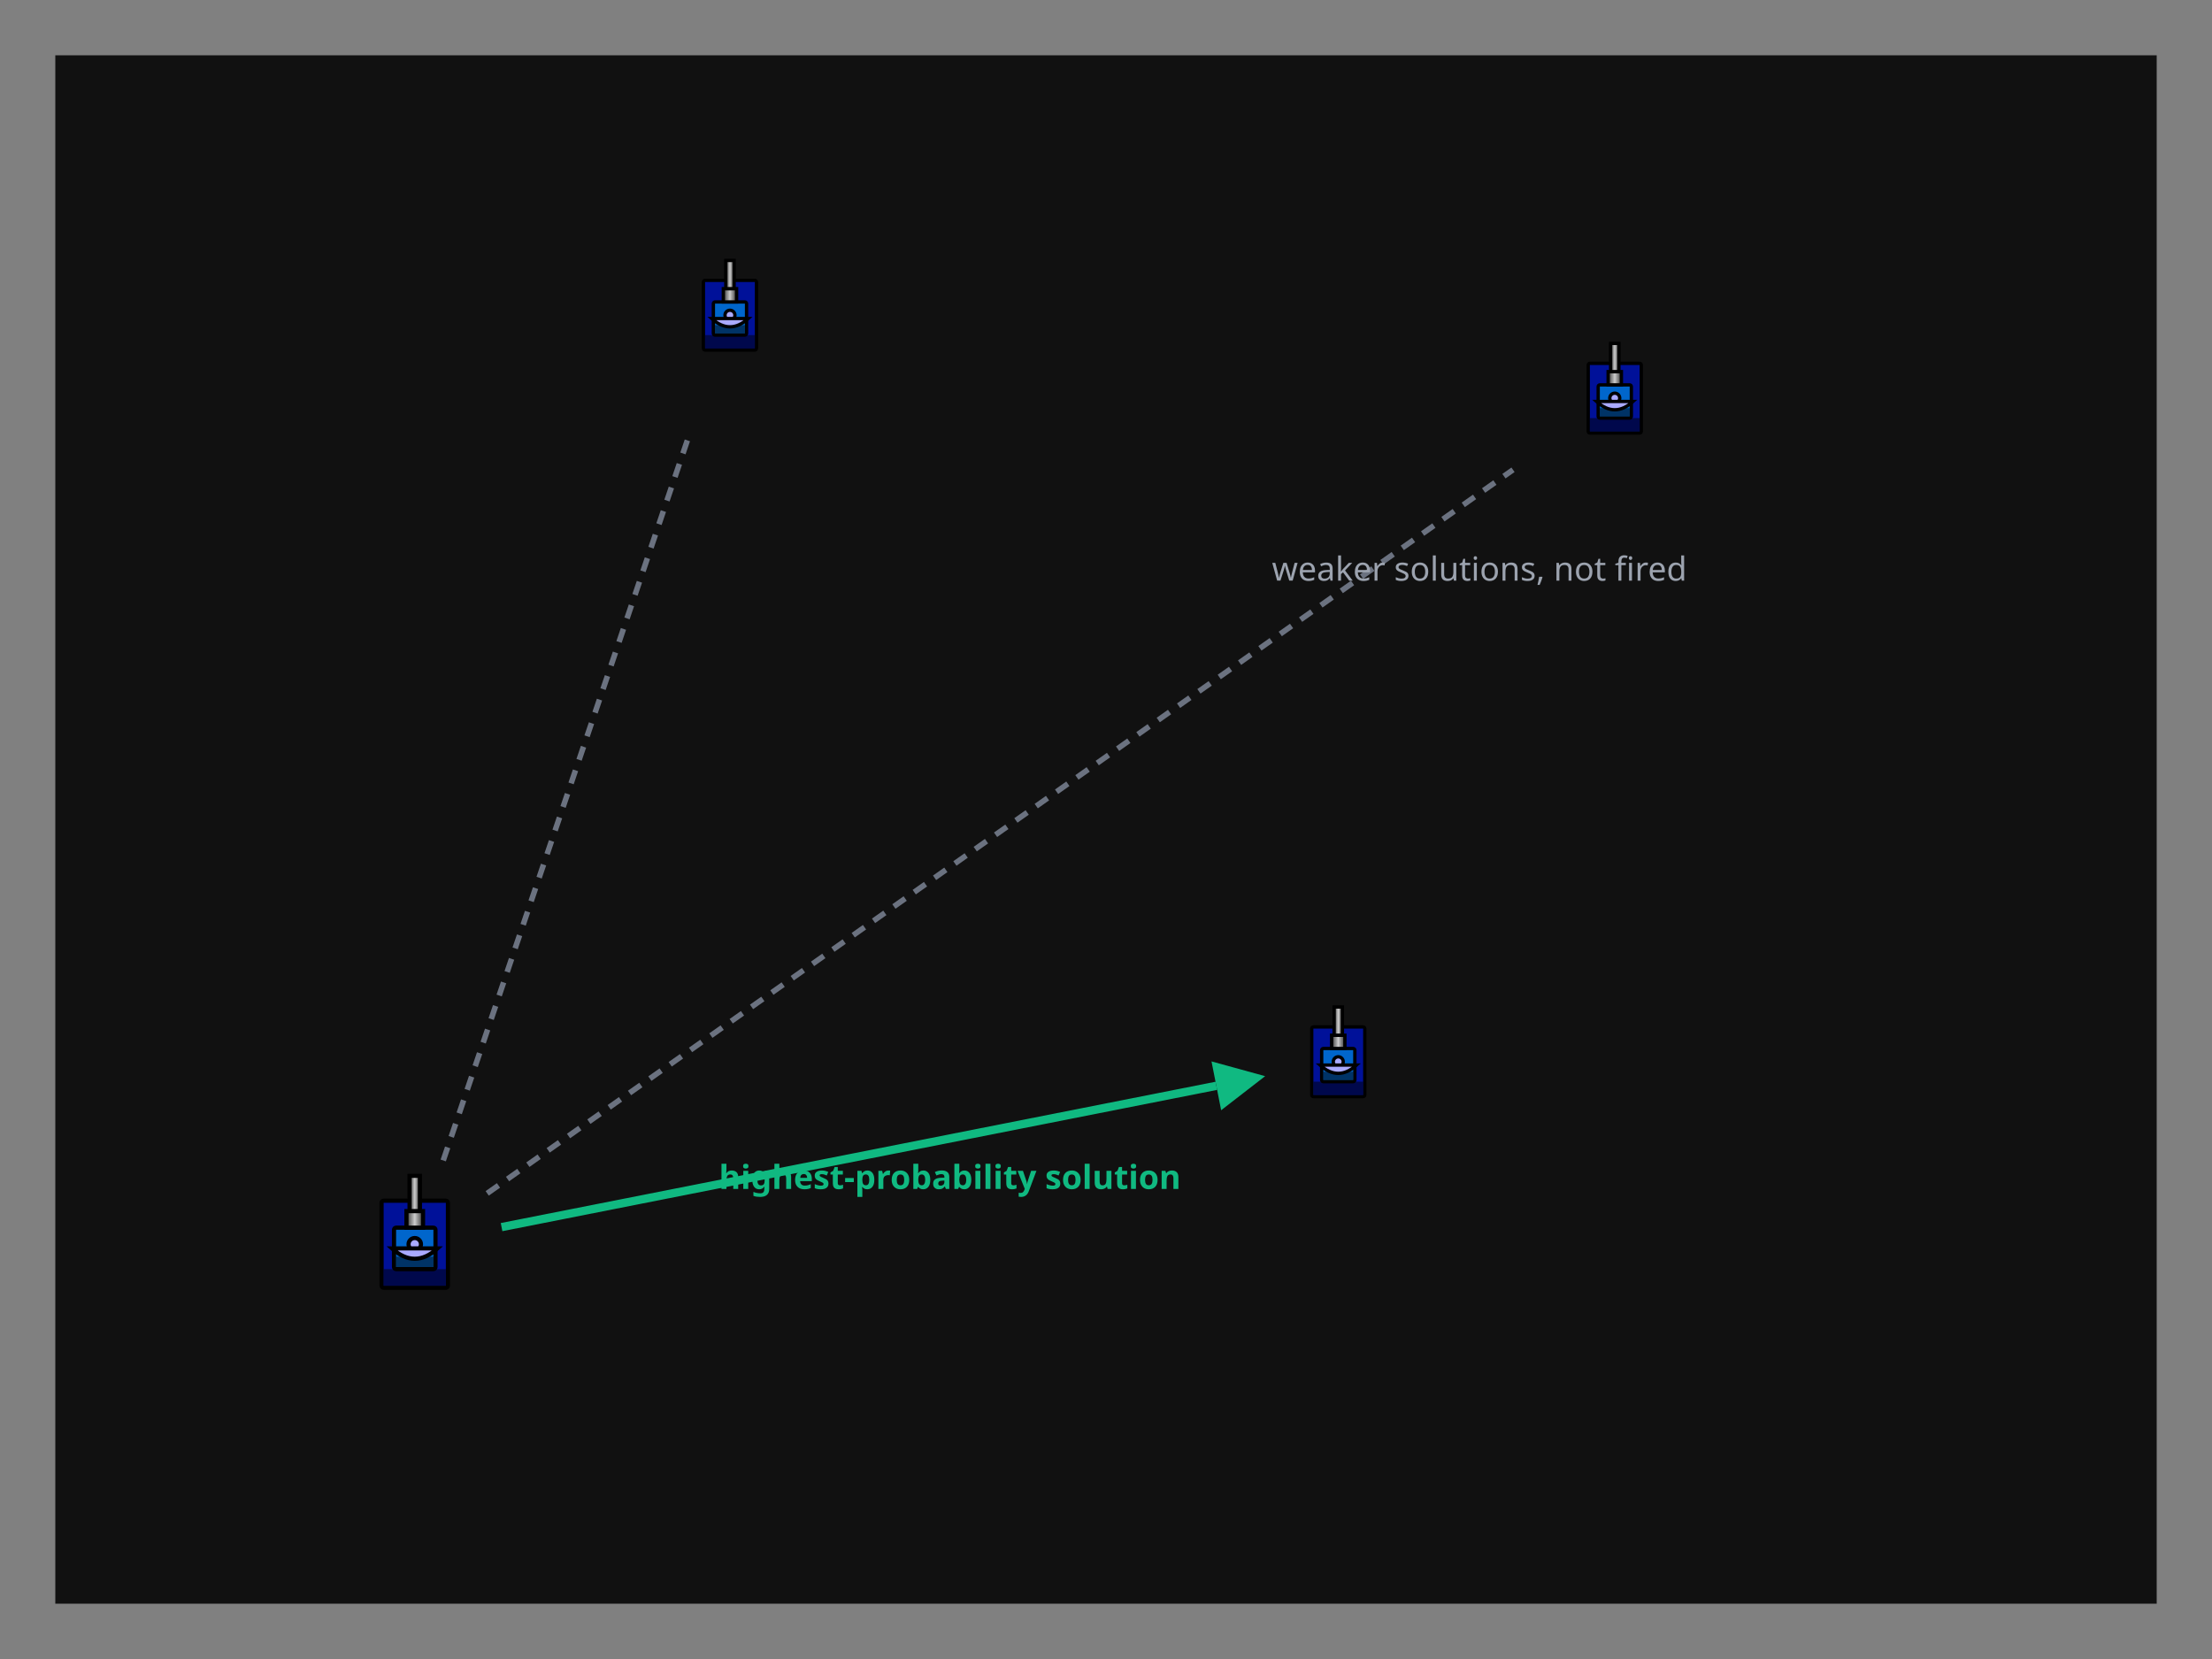
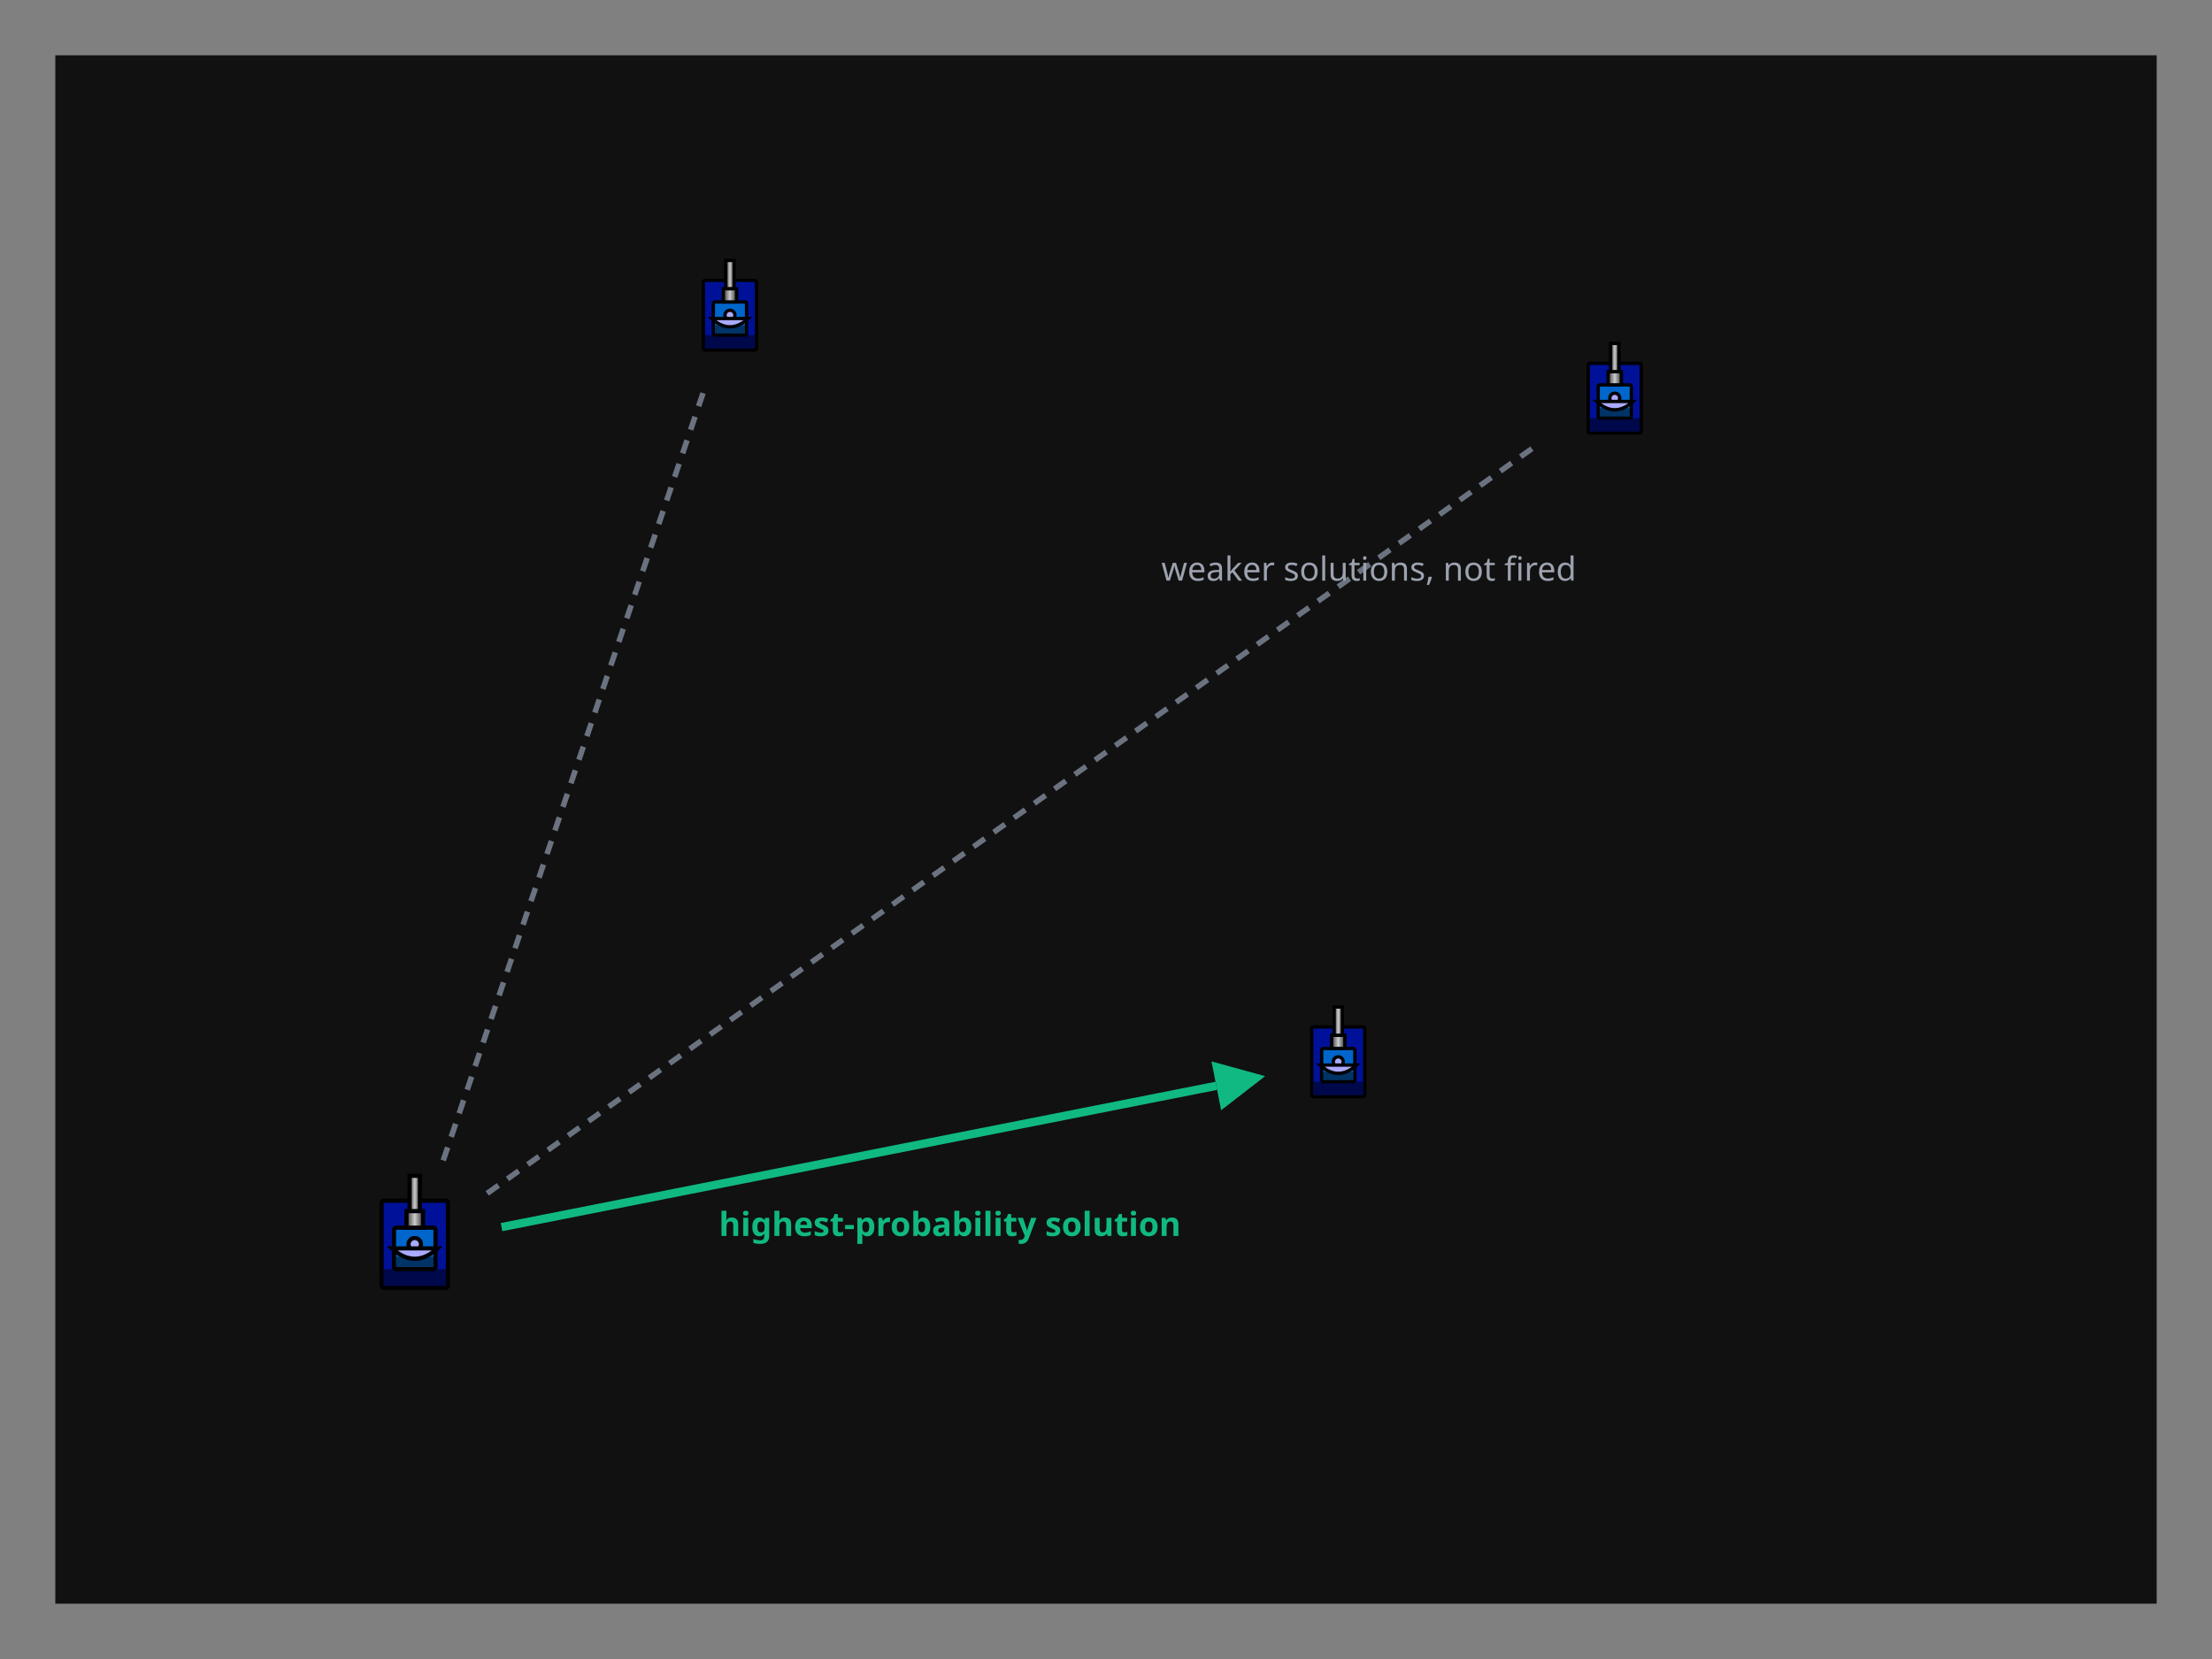
<svg xmlns="http://www.w3.org/2000/svg" version="1.1" width="1000" height="750" viewBox="0 0 8000 6000" role="img" aria-labelledby="title desc">
  <style>
    .text { font: 150px sans-serif; }
    .small { font: 120px sans-serif; }
    .bold { font-weight: bold; }
  </style>
  <marker id="arrow-green" markerWidth="20" markerHeight="20" refX="6" refY="3" orient="auto">
    <polygon points="6 0, 12 3, 6 6" fill="#10B981" />
  </marker>
  <rect x="0" y="0" width="8000" height="6000" fill="grey" />
  <rect x="200" y="200" width="7600" height="5600" fill="#111" />
-   <line x1="1762" y1="4316" x2="5472" y2="1699" stroke="#6B7280" stroke-width="20" stroke-dasharray="50 40" />
-   <line x1="1603" y1="4197" x2="2495" y2="1566" stroke="#6B7280" stroke-width="20" stroke-dasharray="50 40" />
+   <line x1="1603" y1="4197" x2="2550" y2="1400" stroke="#6B7280" stroke-width="20" stroke-dasharray="50 40" />
+   <line x1="1762" y1="4316" x2="5572" y2="1600" stroke="#6B7280" stroke-width="20" stroke-dasharray="50 40" />
  <line x1="1814" y1="4438" x2="4399" y2="3927" stroke="#10B981" stroke-width="30" marker-end="url(#arrow-green)" />
  <use href="#tank" transform="translate(1200, 4200) scale(0.75)" style="--body-rotation:30deg; --turret-rotation:30deg; --radar-rotation:30deg;" />
  <use href="#tank" transform="translate(4600, 3600) scale(0.6)" style="--tank-body-color:#c00; --tank-turret-color:#e22; --tank-radar-color:#faa;               --body-rotation:200deg; --turret-rotation:200deg; --radar-rotation:200deg;" />
  <use href="#tank" transform="translate(5600, 1200) scale(0.6)" style="--tank-body-color:#c00; --tank-turret-color:#e22; --tank-radar-color:#faa;               --body-rotation:240deg; --turret-rotation:240deg; --radar-rotation:240deg;" />
  <use href="#tank" transform="translate(2400, 900) scale(0.6)" style="--tank-body-color:#c00; --tank-turret-color:#e22; --tank-radar-color:#faa;               --body-rotation:120deg; --turret-rotation:120deg; --radar-rotation:120deg;" />
-   <text class="small bold" x="2600" y="4300" fill="#10B981">highest-probability solution</text>
-   <text class="small" x="4600" y="2100" fill="#9CA3AF">weaker solutions, not fired</text>
+   <text class="small bold" x="2600" y="4470" fill="#10B981">highest-probability solution</text>
+   <text class="small" x="4200" y="2100" fill="#9CA3AF">weaker solutions, not fired</text>
  <defs>
    <style>
      .tank-body, .tank-turret, .tank-radar {
      transform-origin: 400px 400px;
      }
      .tank-body {
      transform: rotate(var(--body-rotation, 0deg));
      }
      .tank-turret {
      transform: rotate(var(--turret-rotation, 0deg));
      }
      .tank-radar {
      transform: rotate(var(--radar-rotation, 0deg));
      }
      svg {
      --tank-body-color: #019;
      --tank-turret-color: #06c;
      --tank-radar-color: #aaf;
      --left-belt-track-1: inline;
      --left-belt-track-2: none;
      --left-belt-track-3: none;
      --right-belt-track-1: none;
      --right-belt-track-2: inline;
      --right-belt-track-3: none;
      }
      .tank-body-fill {
      fill: var(--tank-body-color, #019);
      }
      .tank-turret-fill {
      fill: var(--tank-turret-color, #06c);
      }
      .tank-radar-fill {
      fill: var(--tank-radar-color, #aaf);
      }
      .left-belt, .right-belt {
      display: none;
      }
      .left-belt.track1 {
      display: var(--left-belt-track-1, none);
      }
      .left-belt.track2 {
      display: var(--left-belt-track-2, none);
      }
      .left-belt.track3 {
      display: var(--left-belt-track-3, none);
      }
      .right-belt.track1 {
      display: var(--right-belt-track-1, none);
      }
      .right-belt.track2 {
      display: var(--right-belt-track-2, none);
      }
      .right-belt.track3 {
      display: var(--right-belt-track-3, none);
      }
    </style>
    <linearGradient id="cannon-grad" x1="0%" y1="0%" x2="100%" y2="0%">
      <stop offset="0%" stop-color="#333" />
      <stop offset="50%" stop-color="#CCC" />
      <stop offset="100%" stop-color="#333" />
    </linearGradient>
    <symbol id="link0">
      <rect x="5" y="55" width="125" height="25" fill="#aaaaaa" />
      <rect x="10" y="70" width="116" height="35" fill="#666666" rx="10" ry="10" />
      <rect x="5" y="55" width="125" height="50" fill="none" stroke="black" stroke-width="10" rx="10" ry="10" />
    </symbol>
    <symbol id="link30">
      <rect x="5" y="55" width="125" height="25" fill="#939393" />
      <rect x="10" y="70" width="116" height="30" fill="#585858" rx="10" ry="10" />
      <rect x="5" y="55" width="125" height="42" fill="none" stroke="black" stroke-width="10" rx="10" ry="10" />
    </symbol>
    <symbol id="link60">
      <rect x="5" y="55" width="125" height="20" fill="#555555" />
      <rect x="5" y="55" width="125" height="20" fill="none" stroke="black" stroke-width="10" rx="10" ry="10" />
    </symbol>
    <symbol id="main-track">
      <rect x="20" y="75" width="95" height="450" fill="#333333" stroke="black" stroke-width="10" />
    </symbol>
    <symbol id="track1">
      <use href="#main-track" />
      <use href="#link30" />
      <use href="#link0" y="60" />
      <use href="#link0" y="140" />
      <use href="#link0" y="220" />
      <use href="#link0" y="300" />
      <use href="#link0" y="380" />
      <use href="#link30" y="448" />
    </symbol>
    <symbol id="track2">
      <use href="#main-track" />
      <use href="#link60" />
      <use href="#link0" y="33" />
      <use href="#link0" y="113" />
      <use href="#link0" y="193" />
      <use href="#link0" y="273" />
      <use href="#link0" y="353" />
      <use href="#link0" y="433" />
    </symbol>
    <symbol id="track3">
      <use href="#main-track" />
      <use href="#link0" y="7" />
      <use href="#link0" y="87" />
      <use href="#link0" y="167" />
      <use href="#link0" y="247" />
      <use href="#link0" y="327" />
      <use href="#link0" y="407" />
      <use href="#link60" y="470" />
    </symbol>
    <symbol id="body">
      <use href="#track1" x="150" y="100" class="left-belt track1" />
      <use href="#track2" x="150" y="100" class="left-belt track2" />
      <use href="#track3" x="150" y="100" class="left-belt track3" />
      <use href="#track1" x="515" y="100" class="right-belt track1" />
      <use href="#track2" x="515" y="100" class="right-belt track2" />
      <use href="#track3" x="515" y="100" class="right-belt track3" />
      <rect class="tank-body-fill" x="240" y="190" width="320" height="420" stroke="black" stroke-width="20" rx="10" ry="10" />
      <rect x="250" y="520" width="300" height="80" opacity="0.5" />
    </symbol>
    <symbol id="turret">
      <rect class="tank-turret-fill" x="300" y="320" width="200" height="200" stroke="black" stroke-width="20" rx="10" ry="10" />
      <rect x="310" y="460" width="180" height="50" fill="black" opacity="0.5" />
      <rect x="360" y="240" width="80" height="80" fill="url(#cannon-grad)" stroke="black" stroke-width="20" />
      <rect x="375" y="70" width="50" height="170" fill="url(#cannon-grad)" stroke="black" stroke-width="20" />
    </symbol>
    <symbol id="radar">
      <circle class="tank-radar-fill" cx="400" cy="400" r="30" stroke="black" stroke-width="20" />
      <path class="tank-radar-fill" d="M 290 420 q 110 100 220 0 z" stroke="black" stroke-width="20" />
    </symbol>
    <symbol id="tank">
      <use class="tank-body" href="#body" />
      <use class="tank-turret" href="#turret" />
      <use class="tank-radar" href="#radar" />
    </symbol>
  </defs>
</svg>
